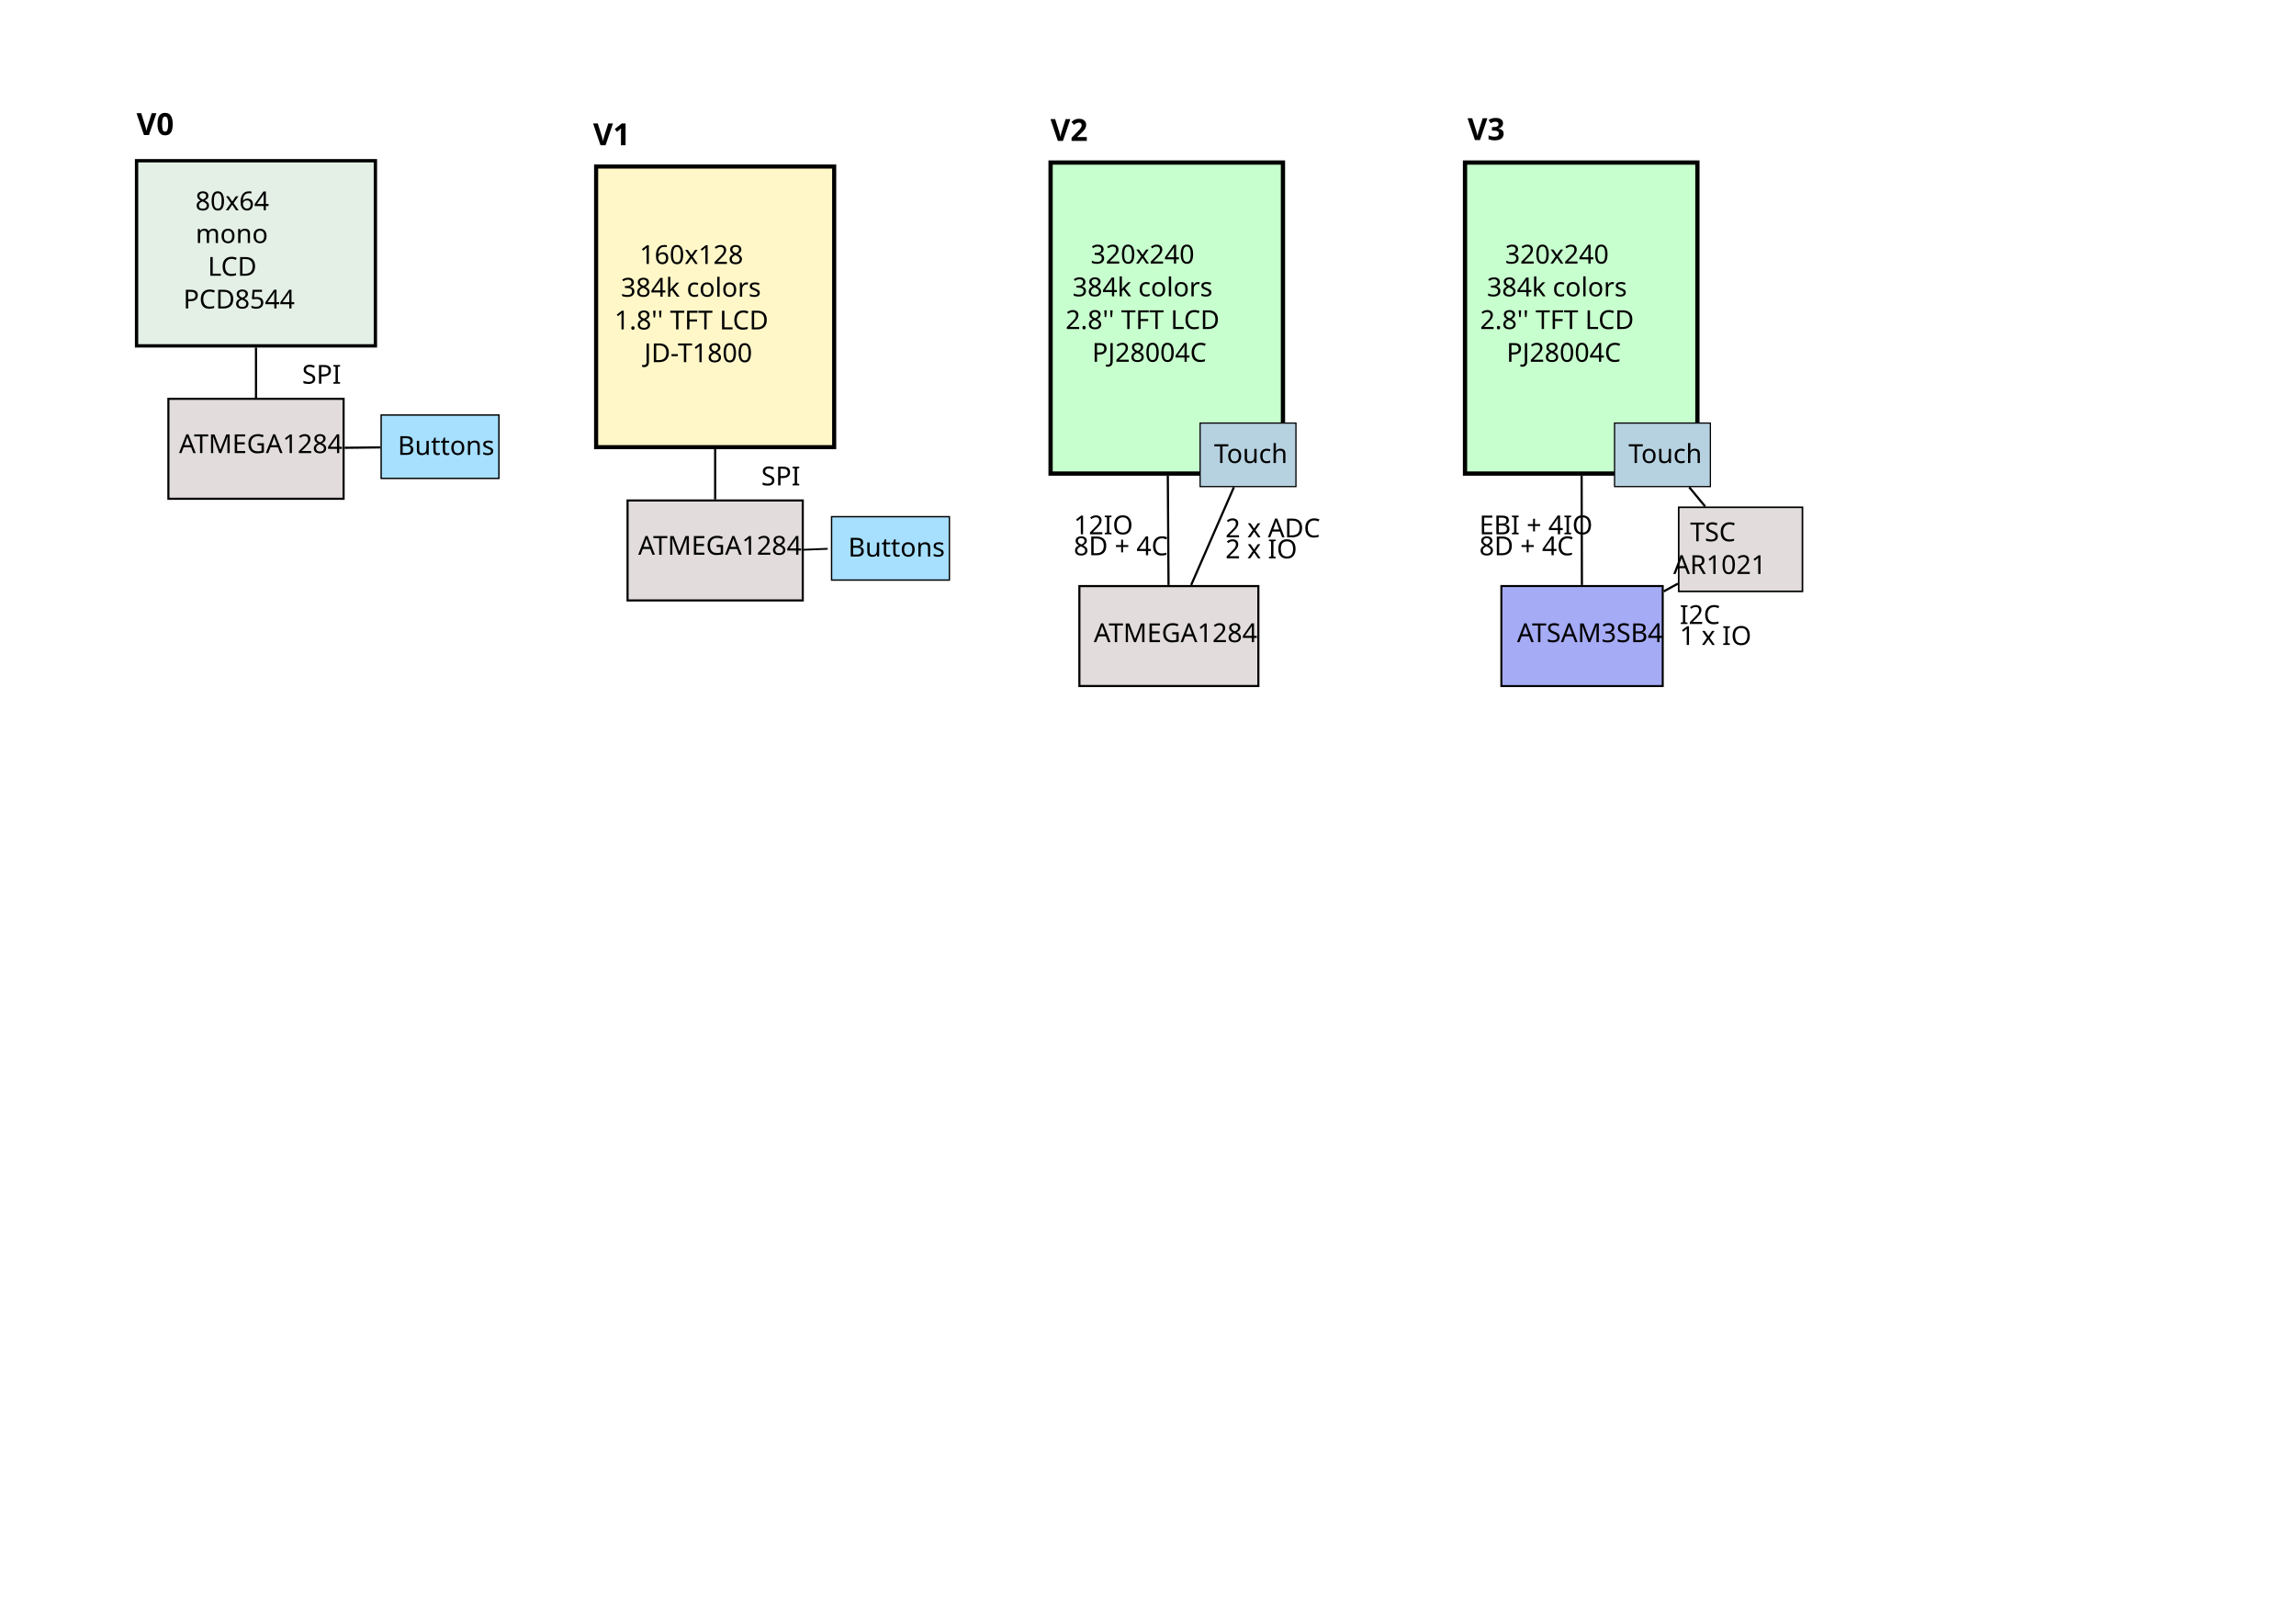
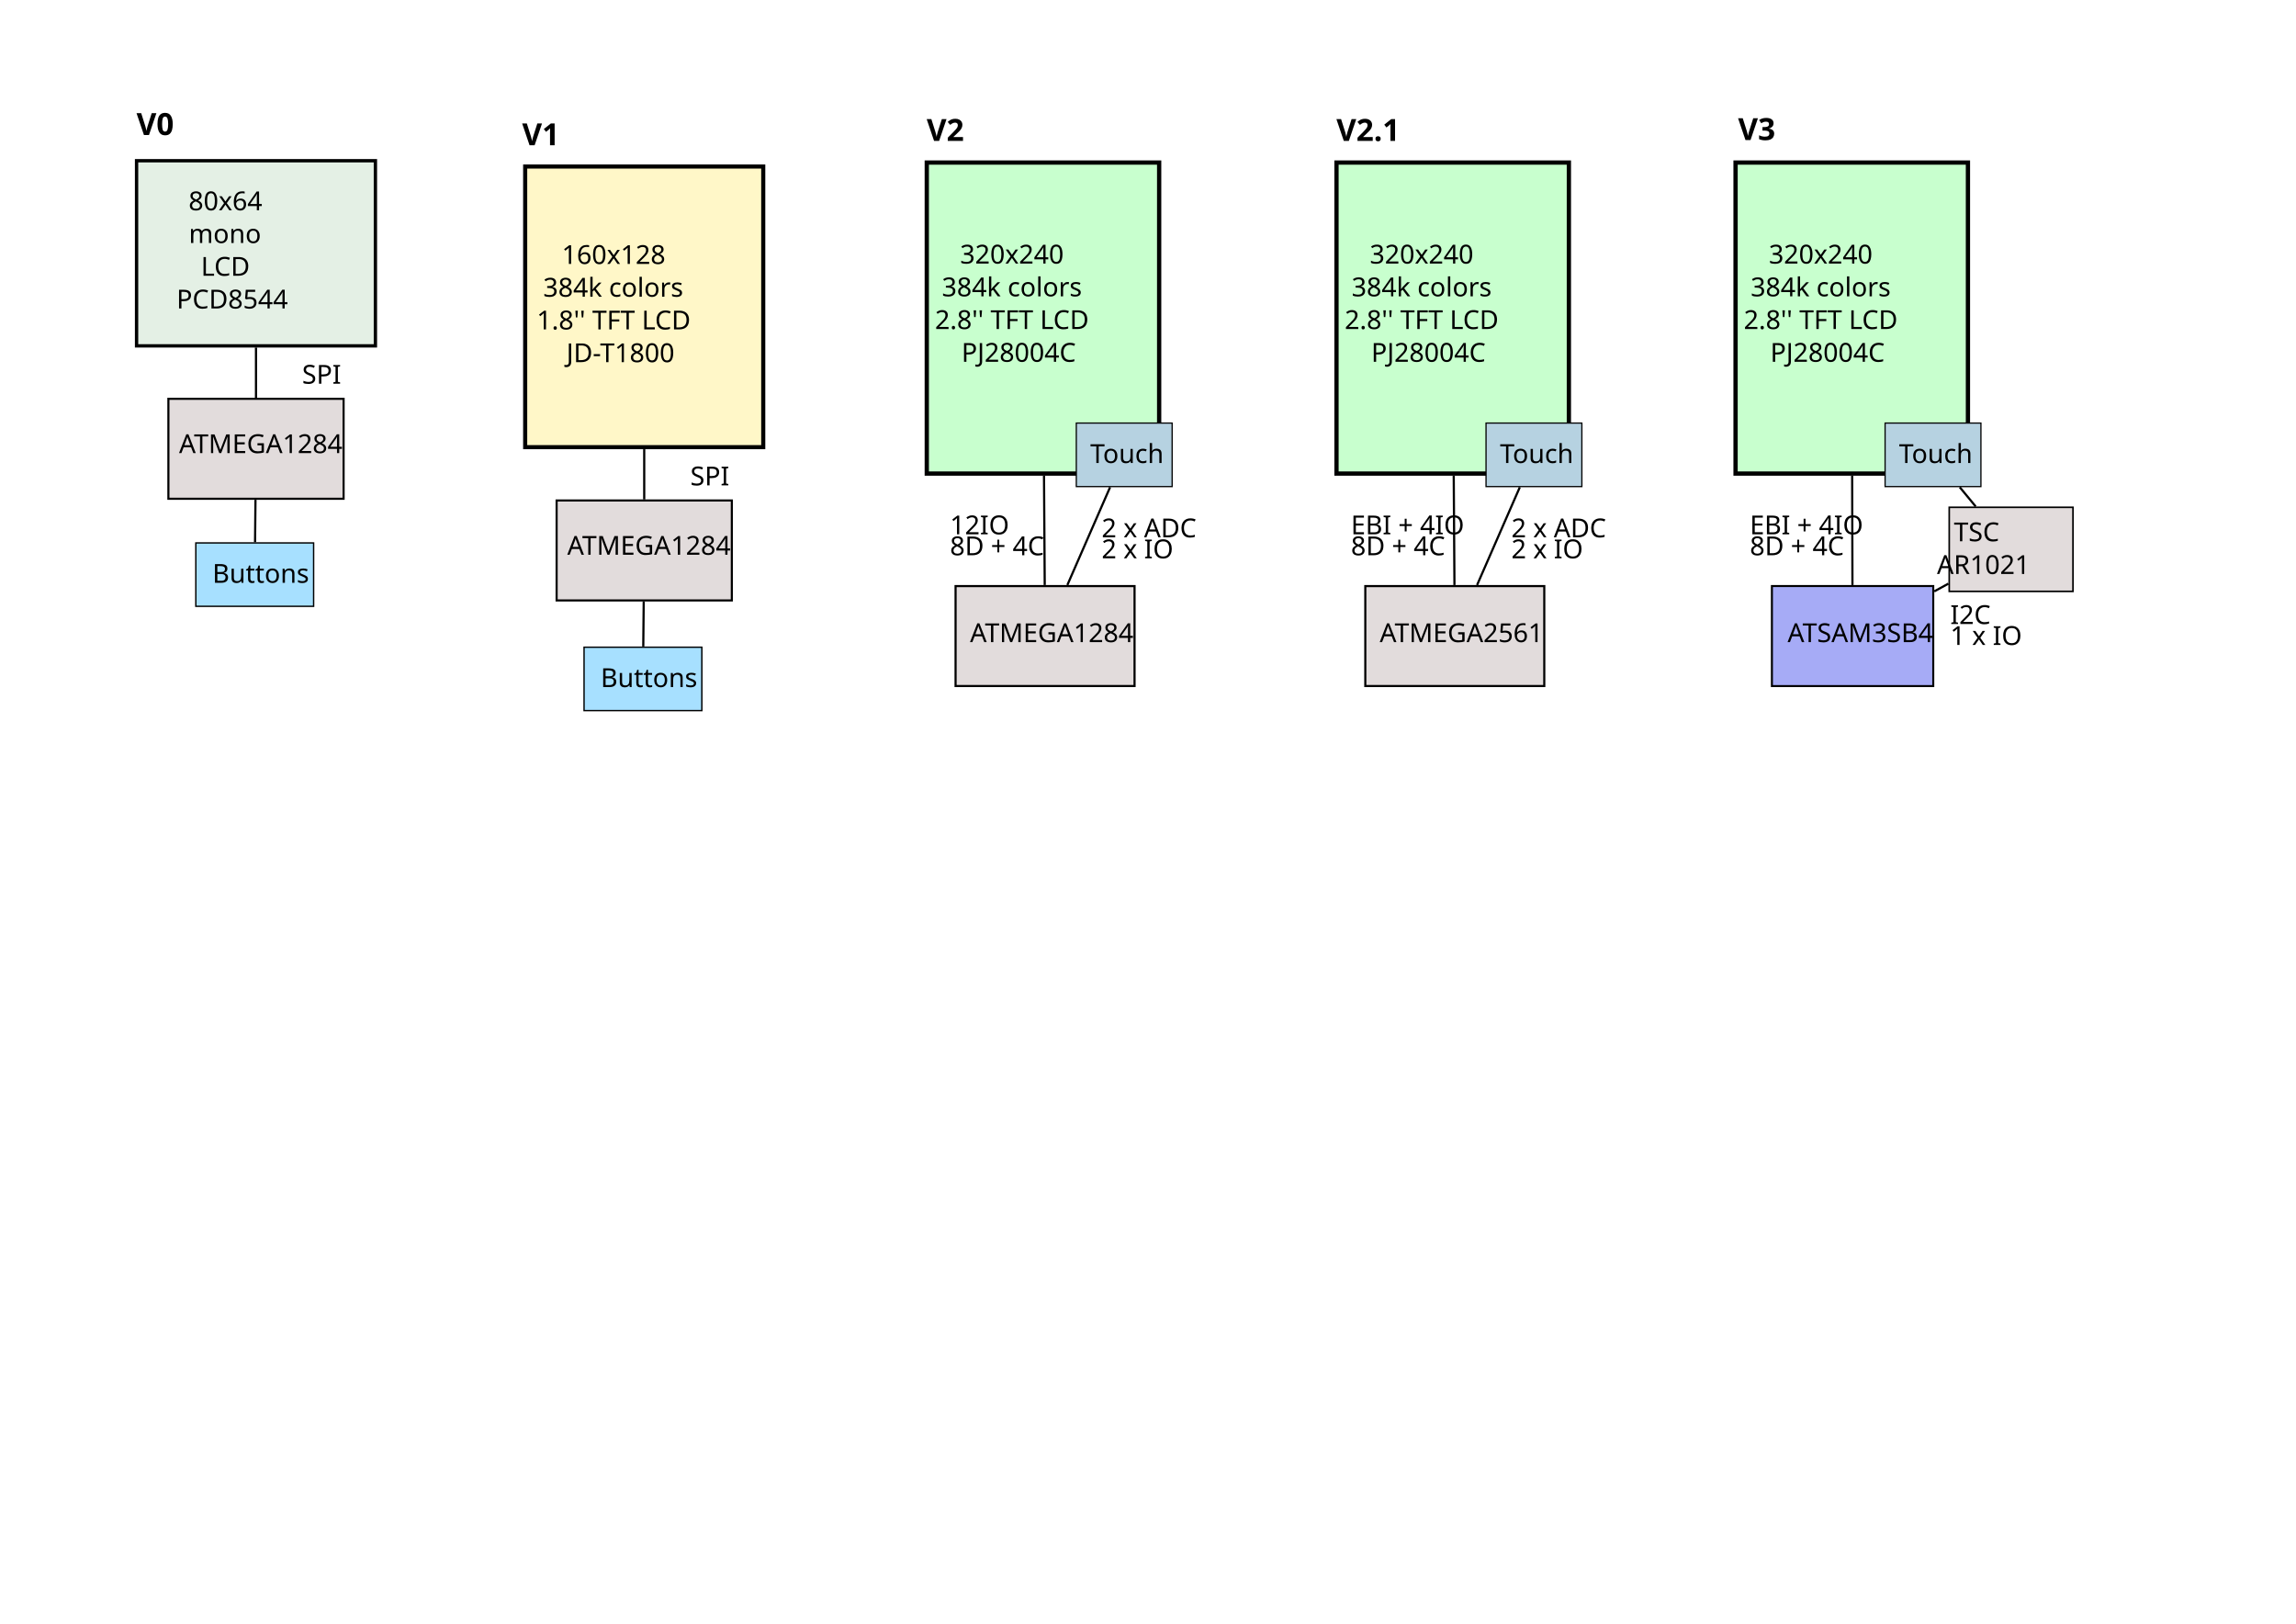
<svg xmlns="http://www.w3.org/2000/svg" width="1052.362" height="744.094" id="svg2" version="1.0">
  <defs id="defs4">
    </defs>
  <g id="layer1">
-     <text xml:space="preserve" style="font-size:14px;font-style:normal;font-variant:normal;font-weight:bold;font-stretch:normal;text-align:start;line-height:125%;writing-mode:lr-tb;text-anchor:start;fill:#000000;fill-opacity:1;stroke:none;stroke-width:1px;stroke-linecap:butt;stroke-linejoin:miter;stroke-opacity:1;font-family:Calibri;-inkscape-font-specification:Calibri Bold" x="62.586" y="61.873" id="text2387">
-       <tspan id="tspan2389" x="62.586" y="61.873">V0</tspan>
-     </text>
-     <rect style="opacity:1;fill:#e4f0e5;fill-opacity:1;stroke:#000000;stroke-width:1.528;stroke-linecap:square;stroke-linejoin:miter;stroke-miterlimit:4;stroke-dasharray:none;stroke-dashoffset:0;stroke-opacity:1" id="rect2391" width="109.469" height="84.843" x="62.596" y="73.656" />
-     <rect style="opacity:1;fill:#e2dcdc;fill-opacity:1;stroke:#000000;stroke-width:0.962;stroke-linecap:square;stroke-linejoin:miter;stroke-miterlimit:4;stroke-dasharray:none;stroke-dashoffset:0;stroke-opacity:1" id="rect3165" width="80.302" height="45.81" x="77.183" y="182.758" />
-     <text xml:space="preserve" style="font-size:12px;font-style:normal;font-variant:normal;font-weight:normal;font-stretch:normal;text-align:center;line-height:125%;writing-mode:lr-tb;text-anchor:middle;fill:#000000;fill-opacity:1;stroke:none;stroke-width:1px;stroke-linecap:butt;stroke-linejoin:miter;stroke-opacity:1;font-family:Calibri;-inkscape-font-specification:Calibri" x="117.363" y="96.369" id="text3171">
-       <tspan id="tspan3173" x="117.363" y="96.369">80x64</tspan>
-       <tspan x="118.722" y="111.369" id="tspan3320">mono </tspan>
-       <tspan x="117.363" y="126.369" id="tspan3322">LCD</tspan>
-       <tspan x="117.363" y="141.369" id="tspan3175">PCD8544</tspan>
-     </text>
-     <path style="fill:none;fill-rule:evenodd;stroke:#000000;stroke-width:1px;stroke-linecap:butt;stroke-linejoin:miter;stroke-opacity:1" d="M 117.333,159.263 L 117.333,182.277" id="path3191" />
-     <text id="text3197" y="175.834" x="138.457" style="font-size:12px;font-style:normal;font-variant:normal;font-weight:normal;font-stretch:normal;text-align:start;line-height:125%;writing-mode:lr-tb;text-anchor:start;fill:#000000;fill-opacity:1;stroke:none;stroke-width:1px;stroke-linecap:butt;stroke-linejoin:miter;stroke-opacity:1;font-family:Calibri;-inkscape-font-specification:Calibri" xml:space="preserve">
-       <tspan y="175.834" x="138.457" id="tspan3199">SPI</tspan>
-     </text>
-     <text id="text3209" y="64.574" x="481.489" style="font-size:14px;font-style:normal;font-variant:normal;font-weight:bold;font-stretch:normal;text-align:start;line-height:125%;writing-mode:lr-tb;text-anchor:start;fill:#000000;fill-opacity:1;stroke:none;stroke-width:1px;stroke-linecap:butt;stroke-linejoin:miter;stroke-opacity:1;font-family:Calibri;-inkscape-font-specification:Calibri Bold" xml:space="preserve">
-       <tspan y="64.574" x="481.489" id="tspan3211">V2</tspan>
-     </text>
-     <rect y="74.492" x="481.528" height="142.533" width="106.512" id="rect3213" style="opacity:1;fill:#c8ffce;fill-opacity:1;stroke:#000000;stroke-width:1.953;stroke-linecap:square;stroke-linejoin:miter;stroke-miterlimit:4;stroke-dasharray:none;stroke-dashoffset:0;stroke-opacity:1" />
-     <rect y="268.585" x="494.731" height="45.8" width="82.033" id="rect3217" style="opacity:1;fill:#e2dcdc;fill-opacity:1;stroke:#000000;stroke-width:0.972;stroke-linecap:square;stroke-linejoin:miter;stroke-miterlimit:4;stroke-dasharray:none;stroke-dashoffset:0;stroke-opacity:1" />
-     <text xml:space="preserve" style="font-size:12px;font-style:normal;font-variant:normal;font-weight:normal;font-stretch:normal;text-align:start;line-height:125%;writing-mode:lr-tb;text-anchor:start;fill:#000000;fill-opacity:1;stroke:none;stroke-width:1px;stroke-linecap:butt;stroke-linejoin:miter;stroke-opacity:1;font-family:Calibri;-inkscape-font-specification:Calibri" x="501.341" y="294.262" id="text3219">
-       <tspan id="tspan3221" x="501.341" y="294.262">ATMEGA1284</tspan>
-     </text>
-     <text id="text3223" y="120.784" x="534.591" style="font-size:12px;font-style:normal;font-variant:normal;font-weight:normal;font-stretch:normal;text-align:center;line-height:125%;writing-mode:lr-tb;text-anchor:middle;fill:#000000;fill-opacity:1;stroke:none;stroke-width:1px;stroke-linecap:butt;stroke-linejoin:miter;stroke-opacity:1;font-family:Calibri;-inkscape-font-specification:Calibri" xml:space="preserve">
-       <tspan y="120.784" x="534.591" id="tspan3225">320x240</tspan>
-       <tspan y="135.784" x="534.591" id="tspan3326">384k colors</tspan>
-       <tspan y="150.784" x="534.591" id="tspan3247">2.8'' TFT LCD</tspan>
-       <tspan id="tspan3227" y="165.784" x="534.591">PJ28004C</tspan>
-     </text>
-     <text xml:space="preserve" style="font-size:12px;font-style:normal;font-variant:normal;font-weight:normal;font-stretch:normal;text-align:start;line-height:80%;writing-mode:lr-tb;text-anchor:start;fill:#000000;fill-opacity:1;stroke:none;stroke-width:1px;stroke-linecap:butt;stroke-linejoin:miter;stroke-opacity:1;font-family:Calibri;-inkscape-font-specification:Calibri" x="492.15" y="244.854" id="text3237">
-       <tspan id="tspan3239" x="492.15" y="244.854">12IO</tspan>
-       <tspan x="492.15" y="254.454" id="tspan3249">8D + 4C</tspan>
-     </text>
-     <path style="fill:none;fill-rule:evenodd;stroke:#000000;stroke-width:1px;stroke-linecap:butt;stroke-linejoin:miter;stroke-opacity:1" d="M 535.262,218.002 L 535.593,268.099" id="path3251" />
-     <rect y="190.188" x="174.693" height="29.051" width="53.992" id="rect3253" style="opacity:1;fill:#a7e0ff;fill-opacity:1;stroke:#000000;stroke-width:0.628;stroke-linecap:square;stroke-linejoin:miter;stroke-miterlimit:4;stroke-dasharray:none;stroke-dashoffset:0;stroke-opacity:1" />
-     <text xml:space="preserve" style="font-size:12px;font-style:normal;font-variant:normal;font-weight:normal;font-stretch:normal;text-align:start;line-height:125%;writing-mode:lr-tb;text-anchor:start;fill:#000000;fill-opacity:1;stroke:none;stroke-width:1px;stroke-linecap:butt;stroke-linejoin:miter;stroke-opacity:1;font-family:Calibri;-inkscape-font-specification:Calibri" x="182.313" y="208.448" id="text3255">
-       <tspan id="tspan3257" x="182.313" y="208.448">Buttons</tspan>
-     </text>
-     <path style="fill:none;fill-rule:evenodd;stroke:#000000;stroke-width:1px;stroke-linecap:butt;stroke-linejoin:miter;stroke-opacity:1" d="M 174.379,205.021 L 157.966,205.205" id="path3259" />
-     <rect style="opacity:1;fill:#b6d2e1;fill-opacity:1;stroke:#000000;stroke-width:0.567;stroke-linecap:square;stroke-linejoin:miter;stroke-miterlimit:4;stroke-dasharray:none;stroke-dashoffset:0;stroke-opacity:1" id="rect3267" width="43.924" height="29.112" x="550.068" y="193.88" />
-     <text id="text3263" y="212.171" x="556.452" style="font-size:12px;font-style:normal;font-variant:normal;font-weight:normal;font-stretch:normal;text-align:start;line-height:125%;writing-mode:lr-tb;text-anchor:start;fill:#000000;fill-opacity:1;stroke:none;stroke-width:1px;stroke-linecap:butt;stroke-linejoin:miter;stroke-opacity:1;font-family:Calibri;-inkscape-font-specification:Calibri" xml:space="preserve">
-       <tspan y="212.171" x="556.452" id="tspan3265">Touch</tspan>
-     </text>
-     <path style="fill:none;fill-rule:evenodd;stroke:#000000;stroke-width:1px;stroke-linecap:butt;stroke-linejoin:miter;stroke-opacity:1" d="M 565.547,223.275 L 545.964,268.099" id="path3269" />
-     <text id="text3271" y="246.238" x="561.66" style="font-size:12px;font-style:normal;font-variant:normal;font-weight:normal;font-stretch:normal;text-align:start;line-height:80%;writing-mode:lr-tb;text-anchor:start;fill:#000000;fill-opacity:1;stroke:none;stroke-width:1px;stroke-linecap:butt;stroke-linejoin:miter;stroke-opacity:1;font-family:Calibri;-inkscape-font-specification:Calibri" xml:space="preserve">
-       <tspan id="tspan3275" y="246.238" x="561.66">2 x ADC</tspan>
-       <tspan y="255.838" x="561.66" id="tspan3299">2 x IO</tspan>
-     </text>
-     <text xml:space="preserve" style="font-size:14px;font-style:normal;font-variant:normal;font-weight:bold;font-stretch:normal;text-align:start;line-height:125%;writing-mode:lr-tb;text-anchor:start;fill:#000000;fill-opacity:1;stroke:none;stroke-width:1px;stroke-linecap:butt;stroke-linejoin:miter;stroke-opacity:1;font-family:Calibri;-inkscape-font-specification:Calibri Bold" x="672.642" y="64.181" id="text3301">
-       <tspan id="tspan3303" x="672.642" y="64.181">V3</tspan>
-     </text>
-     <rect style="opacity:1;fill:#c8ffce;fill-opacity:1;stroke:#000000;stroke-width:1.953;stroke-linecap:square;stroke-linejoin:miter;stroke-miterlimit:4;stroke-dasharray:none;stroke-dashoffset:0;stroke-opacity:1" id="rect3305" width="106.512" height="142.533" x="671.485" y="74.492" />
-     <rect style="opacity:1;fill:#a6abf6;fill-opacity:1;stroke:#000000;stroke-width:0.923;stroke-linecap:square;stroke-linejoin:miter;stroke-miterlimit:4;stroke-dasharray:none;stroke-dashoffset:0;stroke-opacity:1" id="rect3307" width="73.956" height="45.848" x="688.146" y="268.561" />
-     <text id="text3309" y="294.262" x="695.329" style="font-size:12px;font-style:normal;font-variant:normal;font-weight:normal;font-stretch:normal;text-align:start;line-height:125%;writing-mode:lr-tb;text-anchor:start;fill:#000000;fill-opacity:1;stroke:none;stroke-width:1px;stroke-linecap:butt;stroke-linejoin:miter;stroke-opacity:1;font-family:Calibri;-inkscape-font-specification:Calibri" xml:space="preserve">
-       <tspan y="294.262" x="695.329" id="tspan3311">ATSAM3SB4</tspan>
-     </text>
-     <text xml:space="preserve" style="font-size:12px;font-style:normal;font-variant:normal;font-weight:normal;font-stretch:normal;text-align:center;line-height:125%;writing-mode:lr-tb;text-anchor:middle;fill:#000000;fill-opacity:1;stroke:none;stroke-width:1px;stroke-linecap:butt;stroke-linejoin:miter;stroke-opacity:1;font-family:Calibri;-inkscape-font-specification:Calibri" x="724.548" y="120.784" id="text3313">
-       <tspan id="tspan3315" x="724.548" y="120.784">320x240</tspan>
-       <tspan x="724.548" y="135.784" id="tspan3328">384k colors</tspan>
-       <tspan id="tspan3317" x="724.548" y="150.784">2.8'' TFT LCD</tspan>
-       <tspan x="724.548" y="165.784" id="tspan3319">PJ28004C</tspan>
-     </text>
-     <path id="path3327" d="M 724.931,218.002 L 725.062,268.099" style="fill:none;fill-rule:evenodd;stroke:#000000;stroke-width:1px;stroke-linecap:butt;stroke-linejoin:miter;stroke-opacity:1" />
-     <rect y="193.88" x="740.025" height="29.112" width="43.924" id="rect3329" style="opacity:1;fill:#b6d2e1;fill-opacity:1;stroke:#000000;stroke-width:0.567;stroke-linecap:square;stroke-linejoin:miter;stroke-miterlimit:4;stroke-dasharray:none;stroke-dashoffset:0;stroke-opacity:1" />
-     <text xml:space="preserve" style="font-size:12px;font-style:normal;font-variant:normal;font-weight:normal;font-stretch:normal;text-align:start;line-height:125%;writing-mode:lr-tb;text-anchor:start;fill:#000000;fill-opacity:1;stroke:none;stroke-width:1px;stroke-linecap:butt;stroke-linejoin:miter;stroke-opacity:1;font-family:Calibri;-inkscape-font-specification:Calibri" x="746.409" y="212.171" id="text3331">
-       <tspan id="tspan3333" x="746.409" y="212.171">Touch</tspan>
-     </text>
-     <text xml:space="preserve" style="font-size:12px;font-style:normal;font-variant:normal;font-weight:normal;font-stretch:normal;text-align:start;line-height:80%;writing-mode:lr-tb;text-anchor:start;fill:#000000;fill-opacity:1;stroke:none;stroke-width:1px;stroke-linecap:butt;stroke-linejoin:miter;stroke-opacity:1;font-family:Calibri;-inkscape-font-specification:Calibri" x="769.878" y="285.963" id="text3337">
-       <tspan x="769.878" y="285.963" id="tspan3339">I2C</tspan>
-       <tspan id="tspan3341" x="769.878" y="295.563">1 x IO</tspan>
-     </text>
-     <rect y="232.484" x="769.423" height="38.528" width="56.725" id="rect3343" style="opacity:1;fill:#e2dcdc;fill-opacity:1;stroke:#000000;stroke-width:0.741;stroke-linecap:square;stroke-linejoin:miter;stroke-miterlimit:4;stroke-dasharray:none;stroke-dashoffset:0;stroke-opacity:1" />
-     <text xml:space="preserve" style="font-size:12px;font-style:normal;font-variant:normal;font-weight:normal;font-stretch:normal;text-align:center;line-height:125%;writing-mode:lr-tb;text-anchor:middle;fill:#000000;fill-opacity:1;stroke:none;stroke-width:1px;stroke-linecap:butt;stroke-linejoin:miter;stroke-opacity:1;font-family:Calibri;-inkscape-font-specification:Calibri" x="796.014" y="248.039" id="text3345">
-       <tspan id="tspan3347" x="796.014" y="248.039">TSC</tspan>
-       <tspan x="796.014" y="263.039" id="tspan3349">AR1021</tspan>
-     </text>
-     <path style="fill:none;fill-rule:evenodd;stroke:#000000;stroke-width:1px;stroke-linecap:butt;stroke-linejoin:miter;stroke-opacity:1" d="M 774.252,223.275 L 781.557,232.113" id="path3351" />
-     <path style="fill:none;fill-rule:evenodd;stroke:#000000;stroke-width:1px;stroke-linecap:butt;stroke-linejoin:miter;stroke-opacity:1" d="M 769.052,267.462 L 762.563,271.01" id="path3353" />
-     <text id="text3355" y="244.854" x="678.037" style="font-size:12px;font-style:normal;font-variant:normal;font-weight:normal;font-stretch:normal;text-align:start;line-height:80%;writing-mode:lr-tb;text-anchor:start;fill:#000000;fill-opacity:1;stroke:none;stroke-width:1px;stroke-linecap:butt;stroke-linejoin:miter;stroke-opacity:1;font-family:Calibri;-inkscape-font-specification:Calibri" xml:space="preserve">
-       <tspan y="244.854" x="678.037" id="tspan3357">EBI + 4IO</tspan>
-       <tspan id="tspan3359" y="254.454" x="678.037">8D + 4C</tspan>
-     </text>
-     <text id="text2449" y="207.638" x="82.058" style="font-size:12px;font-style:normal;font-variant:normal;font-weight:normal;font-stretch:normal;text-align:start;line-height:125%;writing-mode:lr-tb;text-anchor:start;fill:#000000;fill-opacity:1;stroke:none;stroke-width:1px;stroke-linecap:butt;stroke-linejoin:miter;stroke-opacity:1;font-family:Calibri;-inkscape-font-specification:Calibri" xml:space="preserve">
-       <tspan y="207.638" x="82.058" id="tspan2451">ATMEGA1284</tspan>
-     </text>
-     <text id="text2515" y="66.578" x="271.846" style="font-size:14px;font-style:normal;font-variant:normal;font-weight:bold;font-stretch:normal;text-align:start;line-height:125%;writing-mode:lr-tb;text-anchor:start;fill:#000000;fill-opacity:1;stroke:none;stroke-width:1px;stroke-linecap:butt;stroke-linejoin:miter;stroke-opacity:1;font-family:Calibri;-inkscape-font-specification:Calibri Bold" xml:space="preserve">
-       <tspan y="66.578" x="271.846" id="tspan2517">V1</tspan>
-     </text>
-     <rect y="76.313" x="273.227" height="128.605" width="109.119" id="rect2519" style="opacity:1;fill:#fff7c8;fill-opacity:1;stroke:#000000;stroke-width:1.878;stroke-linecap:square;stroke-linejoin:miter;stroke-miterlimit:4;stroke-dasharray:none;stroke-dashoffset:0;stroke-opacity:1" />
-     <rect y="229.351" x="287.64" height="45.81" width="80.302" id="rect2521" style="opacity:1;fill:#e2dcdc;fill-opacity:1;stroke:#000000;stroke-width:0.962;stroke-linecap:square;stroke-linejoin:miter;stroke-miterlimit:4;stroke-dasharray:none;stroke-dashoffset:0;stroke-opacity:1" />
-     <text id="text2523" y="120.962" x="327.819" style="font-size:12px;font-style:normal;font-variant:normal;font-weight:normal;font-stretch:normal;text-align:center;line-height:125%;writing-mode:lr-tb;text-anchor:middle;fill:#000000;fill-opacity:1;stroke:none;stroke-width:1px;stroke-linecap:butt;stroke-linejoin:miter;stroke-opacity:1;font-family:Calibri;-inkscape-font-specification:Calibri" xml:space="preserve">
-       <tspan y="120.962" x="327.819" id="tspan2525">160x128</tspan>
-       <tspan y="135.962" x="329.179" id="tspan3324">384k colors </tspan>
-       <tspan y="150.962" x="327.819" id="tspan3318">1.8'' TFT LCD</tspan>
-       <tspan id="tspan2527" y="165.962" x="327.819">JD-T1800</tspan>
-     </text>
-     <path id="path2529" d="M 327.789,205.857 L 327.79,228.871" style="fill:none;fill-rule:evenodd;stroke:#000000;stroke-width:1px;stroke-linecap:butt;stroke-linejoin:miter;stroke-opacity:1" />
-     <text xml:space="preserve" style="font-size:12px;font-style:normal;font-variant:normal;font-weight:normal;font-stretch:normal;text-align:start;line-height:125%;writing-mode:lr-tb;text-anchor:start;fill:#000000;fill-opacity:1;stroke:none;stroke-width:1px;stroke-linecap:butt;stroke-linejoin:miter;stroke-opacity:1;font-family:Calibri;-inkscape-font-specification:Calibri" x="348.913" y="222.428" id="text2531">
-       <tspan id="tspan2533" x="348.913" y="222.428">SPI</tspan>
-     </text>
-     <rect style="opacity:1;fill:#a7e0ff;fill-opacity:1;stroke:#000000;stroke-width:0.628;stroke-linecap:square;stroke-linejoin:miter;stroke-miterlimit:4;stroke-dasharray:none;stroke-dashoffset:0;stroke-opacity:1" id="rect2535" width="53.992" height="29.051" x="381.15" y="236.782" />
-     <text id="text2537" y="255.042" x="388.769" style="font-size:12px;font-style:normal;font-variant:normal;font-weight:normal;font-stretch:normal;text-align:start;line-height:125%;writing-mode:lr-tb;text-anchor:start;fill:#000000;fill-opacity:1;stroke:none;stroke-width:1px;stroke-linecap:butt;stroke-linejoin:miter;stroke-opacity:1;font-family:Calibri;-inkscape-font-specification:Calibri" xml:space="preserve">
-       <tspan y="255.042" x="388.769" id="tspan2539">Buttons</tspan>
-     </text>
-     <path id="path2541" d="M 379.369,251.496 L 368.337,251.933" style="fill:none;fill-rule:evenodd;stroke:#000000;stroke-width:0.829px;stroke-linecap:butt;stroke-linejoin:miter;stroke-opacity:1" />
-     <text xml:space="preserve" style="font-size:12px;font-style:normal;font-variant:normal;font-weight:normal;font-stretch:normal;text-align:start;line-height:125%;writing-mode:lr-tb;text-anchor:start;fill:#000000;fill-opacity:1;stroke:none;stroke-width:1px;stroke-linecap:butt;stroke-linejoin:miter;stroke-opacity:1;font-family:Calibri;-inkscape-font-specification:Calibri" x="292.514" y="254.232" id="text2543">
-       <tspan id="tspan2545" x="292.514" y="254.232">ATMEGA1284</tspan>
-     </text>
+     <g id="g2550" transform="translate(-56.74596,0)">
+       <text xml:space="preserve" style="font-size:14px;font-style:normal;font-variant:normal;font-weight:bold;font-stretch:normal;text-align:start;line-height:125%;writing-mode:lr-tb;text-anchor:start;fill:#000000;fill-opacity:1;stroke:none;stroke-width:1px;stroke-linecap:butt;stroke-linejoin:miter;stroke-opacity:1;font-family:Calibri;-inkscape-font-specification:Calibri Bold" x="481.489" y="64.574" id="text3209">
+         <tspan id="tspan3211" x="481.489" y="64.574">V2</tspan>
+       </text>
+       <rect style="opacity:1;fill:#c8ffce;fill-opacity:1;stroke:#000000;stroke-width:1.953;stroke-linecap:square;stroke-linejoin:miter;stroke-miterlimit:4;stroke-dasharray:none;stroke-dashoffset:0;stroke-opacity:1" id="rect3213" width="106.512" height="142.533" x="481.528" y="74.492" />
+       <rect style="opacity:1;fill:#e2dcdc;fill-opacity:1;stroke:#000000;stroke-width:0.972;stroke-linecap:square;stroke-linejoin:miter;stroke-miterlimit:4;stroke-dasharray:none;stroke-dashoffset:0;stroke-opacity:1" id="rect3217" width="82.033" height="45.8" x="494.731" y="268.585" />
+       <text id="text3219" y="294.262" x="501.341" style="font-size:12px;font-style:normal;font-variant:normal;font-weight:normal;font-stretch:normal;text-align:start;line-height:125%;writing-mode:lr-tb;text-anchor:start;fill:#000000;fill-opacity:1;stroke:none;stroke-width:1px;stroke-linecap:butt;stroke-linejoin:miter;stroke-opacity:1;font-family:Calibri;-inkscape-font-specification:Calibri" xml:space="preserve">
+         <tspan y="294.262" x="501.341" id="tspan3221">ATMEGA1284</tspan>
+       </text>
+       <text xml:space="preserve" style="font-size:12px;font-style:normal;font-variant:normal;font-weight:normal;font-stretch:normal;text-align:center;line-height:125%;writing-mode:lr-tb;text-anchor:middle;fill:#000000;fill-opacity:1;stroke:none;stroke-width:1px;stroke-linecap:butt;stroke-linejoin:miter;stroke-opacity:1;font-family:Calibri;-inkscape-font-specification:Calibri" x="534.591" y="120.784" id="text3223">
+         <tspan id="tspan3225" x="534.591" y="120.784">320x240</tspan>
+         <tspan id="tspan3326" x="534.591" y="135.784">384k colors</tspan>
+         <tspan id="tspan3247" x="534.591" y="150.784">2.8'' TFT LCD</tspan>
+         <tspan x="534.591" y="165.784" id="tspan3227">PJ28004C</tspan>
+       </text>
+       <text id="text3237" y="244.854" x="492.15" style="font-size:12px;font-style:normal;font-variant:normal;font-weight:normal;font-stretch:normal;text-align:start;line-height:80%;writing-mode:lr-tb;text-anchor:start;fill:#000000;fill-opacity:1;stroke:none;stroke-width:1px;stroke-linecap:butt;stroke-linejoin:miter;stroke-opacity:1;font-family:Calibri;-inkscape-font-specification:Calibri" xml:space="preserve">
+         <tspan y="244.854" x="492.15" id="tspan3239">12IO</tspan>
+         <tspan id="tspan3249" y="254.454" x="492.15">8D + 4C</tspan>
+       </text>
+       <path id="path3251" d="M 535.262,218.002 L 535.593,268.099" style="fill:none;fill-rule:evenodd;stroke:#000000;stroke-width:1px;stroke-linecap:butt;stroke-linejoin:miter;stroke-opacity:1" />
+       <rect y="193.88" x="550.068" height="29.112" width="43.924" id="rect3267" style="opacity:1;fill:#b6d2e1;fill-opacity:1;stroke:#000000;stroke-width:0.567;stroke-linecap:square;stroke-linejoin:miter;stroke-miterlimit:4;stroke-dasharray:none;stroke-dashoffset:0;stroke-opacity:1" />
+       <text xml:space="preserve" style="font-size:12px;font-style:normal;font-variant:normal;font-weight:normal;font-stretch:normal;text-align:start;line-height:125%;writing-mode:lr-tb;text-anchor:start;fill:#000000;fill-opacity:1;stroke:none;stroke-width:1px;stroke-linecap:butt;stroke-linejoin:miter;stroke-opacity:1;font-family:Calibri;-inkscape-font-specification:Calibri" x="556.452" y="212.171" id="text3263">
+         <tspan id="tspan3265" x="556.452" y="212.171">Touch</tspan>
+       </text>
+       <path id="path3269" d="M 565.547,223.275 L 545.964,268.099" style="fill:none;fill-rule:evenodd;stroke:#000000;stroke-width:1px;stroke-linecap:butt;stroke-linejoin:miter;stroke-opacity:1" />
+       <text xml:space="preserve" style="font-size:12px;font-style:normal;font-variant:normal;font-weight:normal;font-stretch:normal;text-align:start;line-height:80%;writing-mode:lr-tb;text-anchor:start;fill:#000000;fill-opacity:1;stroke:none;stroke-width:1px;stroke-linecap:butt;stroke-linejoin:miter;stroke-opacity:1;font-family:Calibri;-inkscape-font-specification:Calibri" x="561.66" y="246.238" id="text3271">
+         <tspan x="561.66" y="246.238" id="tspan3275">2 x ADC</tspan>
+         <tspan id="tspan3299" x="561.66" y="255.838">2 x IO</tspan>
+       </text>
+     </g>
+     <g id="g2598" transform="translate(-3.999985,0)">
+       <text id="text3301" y="64.181" x="800.642" style="font-size:14px;font-style:normal;font-variant:normal;font-weight:bold;font-stretch:normal;text-align:start;line-height:125%;writing-mode:lr-tb;text-anchor:start;fill:#000000;fill-opacity:1;stroke:none;stroke-width:1px;stroke-linecap:butt;stroke-linejoin:miter;stroke-opacity:1;font-family:Calibri;-inkscape-font-specification:Calibri Bold" xml:space="preserve">
+         <tspan y="64.181" x="800.642" id="tspan3303">V3</tspan>
+       </text>
+       <rect y="74.492" x="799.485" height="142.533" width="106.512" id="rect3305" style="opacity:1;fill:#c8ffce;fill-opacity:1;stroke:#000000;stroke-width:1.953;stroke-linecap:square;stroke-linejoin:miter;stroke-miterlimit:4;stroke-dasharray:none;stroke-dashoffset:0;stroke-opacity:1" />
+       <rect y="268.561" x="816.146" height="45.848" width="73.956" id="rect3307" style="opacity:1;fill:#a6abf6;fill-opacity:1;stroke:#000000;stroke-width:0.923;stroke-linecap:square;stroke-linejoin:miter;stroke-miterlimit:4;stroke-dasharray:none;stroke-dashoffset:0;stroke-opacity:1" />
+       <text xml:space="preserve" style="font-size:12px;font-style:normal;font-variant:normal;font-weight:normal;font-stretch:normal;text-align:start;line-height:125%;writing-mode:lr-tb;text-anchor:start;fill:#000000;fill-opacity:1;stroke:none;stroke-width:1px;stroke-linecap:butt;stroke-linejoin:miter;stroke-opacity:1;font-family:Calibri;-inkscape-font-specification:Calibri" x="823.329" y="294.262" id="text3309">
+         <tspan id="tspan3311" x="823.329" y="294.262">ATSAM3SB4</tspan>
+       </text>
+       <text id="text3313" y="120.784" x="852.548" style="font-size:12px;font-style:normal;font-variant:normal;font-weight:normal;font-stretch:normal;text-align:center;line-height:125%;writing-mode:lr-tb;text-anchor:middle;fill:#000000;fill-opacity:1;stroke:none;stroke-width:1px;stroke-linecap:butt;stroke-linejoin:miter;stroke-opacity:1;font-family:Calibri;-inkscape-font-specification:Calibri" xml:space="preserve">
+         <tspan y="120.784" x="852.548" id="tspan3315">320x240</tspan>
+         <tspan id="tspan3328" y="135.784" x="852.548">384k colors</tspan>
+         <tspan y="150.784" x="852.548" id="tspan3317">2.8'' TFT LCD</tspan>
+         <tspan id="tspan3319" y="165.784" x="852.548">PJ28004C</tspan>
+       </text>
+       <path style="fill:none;fill-rule:evenodd;stroke:#000000;stroke-width:1px;stroke-linecap:butt;stroke-linejoin:miter;stroke-opacity:1" d="M 852.931,218.002 L 853.062,268.099" id="path3327" />
+       <rect style="opacity:1;fill:#b6d2e1;fill-opacity:1;stroke:#000000;stroke-width:0.567;stroke-linecap:square;stroke-linejoin:miter;stroke-miterlimit:4;stroke-dasharray:none;stroke-dashoffset:0;stroke-opacity:1" id="rect3329" width="43.924" height="29.112" x="868.025" y="193.88" />
+       <text id="text3331" y="212.171" x="874.409" style="font-size:12px;font-style:normal;font-variant:normal;font-weight:normal;font-stretch:normal;text-align:start;line-height:125%;writing-mode:lr-tb;text-anchor:start;fill:#000000;fill-opacity:1;stroke:none;stroke-width:1px;stroke-linecap:butt;stroke-linejoin:miter;stroke-opacity:1;font-family:Calibri;-inkscape-font-specification:Calibri" xml:space="preserve">
+         <tspan y="212.171" x="874.409" id="tspan3333">Touch</tspan>
+       </text>
+       <text id="text3337" y="285.963" x="897.878" style="font-size:12px;font-style:normal;font-variant:normal;font-weight:normal;font-stretch:normal;text-align:start;line-height:80%;writing-mode:lr-tb;text-anchor:start;fill:#000000;fill-opacity:1;stroke:none;stroke-width:1px;stroke-linecap:butt;stroke-linejoin:miter;stroke-opacity:1;font-family:Calibri;-inkscape-font-specification:Calibri" xml:space="preserve">
+         <tspan id="tspan3339" y="285.963" x="897.878">I2C</tspan>
+         <tspan y="295.563" x="897.878" id="tspan3341">1 x IO</tspan>
+       </text>
+       <rect style="opacity:1;fill:#e2dcdc;fill-opacity:1;stroke:#000000;stroke-width:0.741;stroke-linecap:square;stroke-linejoin:miter;stroke-miterlimit:4;stroke-dasharray:none;stroke-dashoffset:0;stroke-opacity:1" id="rect3343" width="56.725" height="38.528" x="897.423" y="232.484" />
+       <text id="text3345" y="248.039" x="924.014" style="font-size:12px;font-style:normal;font-variant:normal;font-weight:normal;font-stretch:normal;text-align:center;line-height:125%;writing-mode:lr-tb;text-anchor:middle;fill:#000000;fill-opacity:1;stroke:none;stroke-width:1px;stroke-linecap:butt;stroke-linejoin:miter;stroke-opacity:1;font-family:Calibri;-inkscape-font-specification:Calibri" xml:space="preserve">
+         <tspan y="248.039" x="924.014" id="tspan3347">TSC</tspan>
+         <tspan id="tspan3349" y="263.039" x="924.014">AR1021</tspan>
+       </text>
+       <path id="path3351" d="M 902.252,223.275 L 909.557,232.113" style="fill:none;fill-rule:evenodd;stroke:#000000;stroke-width:1px;stroke-linecap:butt;stroke-linejoin:miter;stroke-opacity:1" />
+       <path id="path3353" d="M 897.052,267.462 L 890.563,271.01" style="fill:none;fill-rule:evenodd;stroke:#000000;stroke-width:1px;stroke-linecap:butt;stroke-linejoin:miter;stroke-opacity:1" />
+       <text xml:space="preserve" style="font-size:12px;font-style:normal;font-variant:normal;font-weight:normal;font-stretch:normal;text-align:start;line-height:80%;writing-mode:lr-tb;text-anchor:start;fill:#000000;fill-opacity:1;stroke:none;stroke-width:1px;stroke-linecap:butt;stroke-linejoin:miter;stroke-opacity:1;font-family:Calibri;-inkscape-font-specification:Calibri" x="806.037" y="244.854" id="text3355">
+         <tspan id="tspan3357" x="806.037" y="244.854">EBI + 4IO</tspan>
+         <tspan x="806.037" y="254.454" id="tspan3359">8D + 4C</tspan>
+       </text>
+     </g>
+     <g id="g2530">
+       <text id="text2387" y="61.873" x="62.586" style="font-size:14px;font-style:normal;font-variant:normal;font-weight:bold;font-stretch:normal;text-align:start;line-height:125%;writing-mode:lr-tb;text-anchor:start;fill:#000000;fill-opacity:1;stroke:none;stroke-width:1px;stroke-linecap:butt;stroke-linejoin:miter;stroke-opacity:1;font-family:Calibri;-inkscape-font-specification:Calibri Bold" xml:space="preserve">
+         <tspan y="61.873" x="62.586" id="tspan2389">V0</tspan>
+       </text>
+       <rect y="73.656" x="62.596" height="84.843" width="109.469" id="rect2391" style="opacity:1;fill:#e4f0e5;fill-opacity:1;stroke:#000000;stroke-width:1.528;stroke-linecap:square;stroke-linejoin:miter;stroke-miterlimit:4;stroke-dasharray:none;stroke-dashoffset:0;stroke-opacity:1" />
+       <rect y="182.758" x="77.183" height="45.81" width="80.302" id="rect3165" style="opacity:1;fill:#e2dcdc;fill-opacity:1;stroke:#000000;stroke-width:0.962;stroke-linecap:square;stroke-linejoin:miter;stroke-miterlimit:4;stroke-dasharray:none;stroke-dashoffset:0;stroke-opacity:1" />
+       <text id="text3171" y="96.369" x="117.363" style="font-size:12px;font-style:normal;font-variant:normal;font-weight:normal;font-stretch:normal;text-align:center;line-height:125%;writing-mode:lr-tb;text-anchor:middle;fill:#000000;fill-opacity:1;stroke:none;stroke-width:1px;stroke-linecap:butt;stroke-linejoin:miter;stroke-opacity:1;font-family:Calibri;-inkscape-font-specification:Calibri" xml:space="preserve">
+         <tspan y="96.369" x="117.363" id="tspan3173">80x64</tspan>
+         <tspan id="tspan3320" y="111.369" x="118.722">mono </tspan>
+         <tspan id="tspan3322" y="126.369" x="117.363">LCD</tspan>
+         <tspan id="tspan3175" y="141.369" x="117.363">PCD8544</tspan>
+       </text>
+       <path id="path3191" d="M 117.333,159.263 L 117.333,182.277" style="fill:none;fill-rule:evenodd;stroke:#000000;stroke-width:1px;stroke-linecap:butt;stroke-linejoin:miter;stroke-opacity:1" />
+       <text xml:space="preserve" style="font-size:12px;font-style:normal;font-variant:normal;font-weight:normal;font-stretch:normal;text-align:start;line-height:125%;writing-mode:lr-tb;text-anchor:start;fill:#000000;fill-opacity:1;stroke:none;stroke-width:1px;stroke-linecap:butt;stroke-linejoin:miter;stroke-opacity:1;font-family:Calibri;-inkscape-font-specification:Calibri" x="138.457" y="175.834" id="text3197">
+         <tspan id="tspan3199" x="138.457" y="175.834">SPI</tspan>
+       </text>
+       <rect style="opacity:1;fill:#a7e0ff;fill-opacity:1;stroke:#000000;stroke-width:0.628;stroke-linecap:square;stroke-linejoin:miter;stroke-miterlimit:4;stroke-dasharray:none;stroke-dashoffset:0;stroke-opacity:1" id="rect3253" width="53.992" height="29.051" x="89.757" y="248.806" />
+       <text id="text3255" y="267.067" x="97.376" style="font-size:12px;font-style:normal;font-variant:normal;font-weight:normal;font-stretch:normal;text-align:start;line-height:125%;writing-mode:lr-tb;text-anchor:start;fill:#000000;fill-opacity:1;stroke:none;stroke-width:1px;stroke-linecap:butt;stroke-linejoin:miter;stroke-opacity:1;font-family:Calibri;-inkscape-font-specification:Calibri" xml:space="preserve">
+         <tspan y="267.067" x="97.376" id="tspan3257">Buttons</tspan>
+       </text>
+       <path id="path3259" d="M 116.902,248.492 L 117.098,229.049" style="fill:none;fill-rule:evenodd;stroke:#000000;stroke-width:1px;stroke-linecap:butt;stroke-linejoin:miter;stroke-opacity:1" />
+       <text xml:space="preserve" style="font-size:12px;font-style:normal;font-variant:normal;font-weight:normal;font-stretch:normal;text-align:start;line-height:125%;writing-mode:lr-tb;text-anchor:start;fill:#000000;fill-opacity:1;stroke:none;stroke-width:1px;stroke-linecap:butt;stroke-linejoin:miter;stroke-opacity:1;font-family:Calibri;-inkscape-font-specification:Calibri" x="82.058" y="207.638" id="text2449">
+         <tspan id="tspan2451" x="82.058" y="207.638">ATMEGA1284</tspan>
+       </text>
+     </g>
+     <g id="g2574" transform="translate(-29.25362,0)">
+       <text id="text2464" y="64.574" x="641.792" style="font-size:14px;font-style:normal;font-variant:normal;font-weight:bold;font-stretch:normal;text-align:start;line-height:125%;writing-mode:lr-tb;text-anchor:start;fill:#000000;fill-opacity:1;stroke:none;stroke-width:1px;stroke-linecap:butt;stroke-linejoin:miter;stroke-opacity:1;font-family:Calibri;-inkscape-font-specification:Calibri Bold" xml:space="preserve">
+         <tspan y="64.574" x="641.792" id="tspan2466">V2.1</tspan>
+       </text>
+       <rect y="74.492" x="641.831" height="142.533" width="106.512" id="rect2468" style="opacity:1;fill:#c8ffce;fill-opacity:1;stroke:#000000;stroke-width:1.953;stroke-linecap:square;stroke-linejoin:miter;stroke-miterlimit:4;stroke-dasharray:none;stroke-dashoffset:0;stroke-opacity:1" />
+       <rect y="268.585" x="655.034" height="45.8" width="82.033" id="rect2470" style="opacity:1;fill:#e2dcdc;fill-opacity:1;stroke:#000000;stroke-width:0.972;stroke-linecap:square;stroke-linejoin:miter;stroke-miterlimit:4;stroke-dasharray:none;stroke-dashoffset:0;stroke-opacity:1" />
+       <text xml:space="preserve" style="font-size:12px;font-style:normal;font-variant:normal;font-weight:normal;font-stretch:normal;text-align:start;line-height:125%;writing-mode:lr-tb;text-anchor:start;fill:#000000;fill-opacity:1;stroke:none;stroke-width:1px;stroke-linecap:butt;stroke-linejoin:miter;stroke-opacity:1;font-family:Calibri;-inkscape-font-specification:Calibri" x="661.644" y="294.262" id="text2472">
+         <tspan id="tspan2474" x="661.644" y="294.262">ATMEGA2561</tspan>
+       </text>
+       <text id="text2476" y="120.784" x="694.894" style="font-size:12px;font-style:normal;font-variant:normal;font-weight:normal;font-stretch:normal;text-align:center;line-height:125%;writing-mode:lr-tb;text-anchor:middle;fill:#000000;fill-opacity:1;stroke:none;stroke-width:1px;stroke-linecap:butt;stroke-linejoin:miter;stroke-opacity:1;font-family:Calibri;-inkscape-font-specification:Calibri" xml:space="preserve">
+         <tspan y="120.784" x="694.894" id="tspan2478">320x240</tspan>
+         <tspan y="135.784" x="694.894" id="tspan2480">384k colors</tspan>
+         <tspan y="150.784" x="694.894" id="tspan2482">2.8'' TFT LCD</tspan>
+         <tspan id="tspan2484" y="165.784" x="694.894">PJ28004C</tspan>
+       </text>
+       <text xml:space="preserve" style="font-size:12px;font-style:normal;font-variant:normal;font-weight:normal;font-stretch:normal;text-align:start;line-height:80%;writing-mode:lr-tb;text-anchor:start;fill:#000000;fill-opacity:1;stroke:none;stroke-width:1px;stroke-linecap:butt;stroke-linejoin:miter;stroke-opacity:1;font-family:Calibri;-inkscape-font-specification:Calibri" x="648.453" y="244.854" id="text2486">
+         <tspan id="tspan2488" x="648.453" y="244.854">EBI + 4IO</tspan>
+         <tspan x="648.453" y="254.454" id="tspan2490">8D + 4C</tspan>
+       </text>
+       <path style="fill:none;fill-rule:evenodd;stroke:#000000;stroke-width:1px;stroke-linecap:butt;stroke-linejoin:miter;stroke-opacity:1" d="M 695.565,218.002 L 695.896,268.099" id="path2492" />
+       <rect style="opacity:1;fill:#b6d2e1;fill-opacity:1;stroke:#000000;stroke-width:0.567;stroke-linecap:square;stroke-linejoin:miter;stroke-miterlimit:4;stroke-dasharray:none;stroke-dashoffset:0;stroke-opacity:1" id="rect2494" width="43.924" height="29.112" x="710.371" y="193.88" />
+       <text id="text2496" y="212.171" x="716.755" style="font-size:12px;font-style:normal;font-variant:normal;font-weight:normal;font-stretch:normal;text-align:start;line-height:125%;writing-mode:lr-tb;text-anchor:start;fill:#000000;fill-opacity:1;stroke:none;stroke-width:1px;stroke-linecap:butt;stroke-linejoin:miter;stroke-opacity:1;font-family:Calibri;-inkscape-font-specification:Calibri" xml:space="preserve">
+         <tspan y="212.171" x="716.755" id="tspan2498">Touch</tspan>
+       </text>
+       <path style="fill:none;fill-rule:evenodd;stroke:#000000;stroke-width:1px;stroke-linecap:butt;stroke-linejoin:miter;stroke-opacity:1" d="M 725.851,223.275 L 706.267,268.099" id="path2500" />
+       <text id="text2502" y="246.238" x="721.963" style="font-size:12px;font-style:normal;font-variant:normal;font-weight:normal;font-stretch:normal;text-align:start;line-height:80%;writing-mode:lr-tb;text-anchor:start;fill:#000000;fill-opacity:1;stroke:none;stroke-width:1px;stroke-linecap:butt;stroke-linejoin:miter;stroke-opacity:1;font-family:Calibri;-inkscape-font-specification:Calibri" xml:space="preserve">
+         <tspan id="tspan2504" y="246.238" x="721.963">2 x ADC</tspan>
+         <tspan y="255.838" x="721.963" id="tspan2506">2 x IO</tspan>
+       </text>
+     </g>
+     <g id="g2510" transform="translate(-32.5143,0)">
+       <text xml:space="preserve" style="font-size:14px;font-style:normal;font-variant:normal;font-weight:bold;font-stretch:normal;text-align:start;line-height:125%;writing-mode:lr-tb;text-anchor:start;fill:#000000;fill-opacity:1;stroke:none;stroke-width:1px;stroke-linecap:butt;stroke-linejoin:miter;stroke-opacity:1;font-family:Calibri;-inkscape-font-specification:Calibri Bold" x="271.846" y="66.578" id="text2515">
+         <tspan id="tspan2517" x="271.846" y="66.578">V1</tspan>
+       </text>
+       <rect style="opacity:1;fill:#fff7c8;fill-opacity:1;stroke:#000000;stroke-width:1.878;stroke-linecap:square;stroke-linejoin:miter;stroke-miterlimit:4;stroke-dasharray:none;stroke-dashoffset:0;stroke-opacity:1" id="rect2519" width="109.119" height="128.605" x="273.227" y="76.313" />
+       <rect style="opacity:1;fill:#e2dcdc;fill-opacity:1;stroke:#000000;stroke-width:0.962;stroke-linecap:square;stroke-linejoin:miter;stroke-miterlimit:4;stroke-dasharray:none;stroke-dashoffset:0;stroke-opacity:1" id="rect2521" width="80.302" height="45.81" x="287.64" y="229.351" />
+       <text xml:space="preserve" style="font-size:12px;font-style:normal;font-variant:normal;font-weight:normal;font-stretch:normal;text-align:center;line-height:125%;writing-mode:lr-tb;text-anchor:middle;fill:#000000;fill-opacity:1;stroke:none;stroke-width:1px;stroke-linecap:butt;stroke-linejoin:miter;stroke-opacity:1;font-family:Calibri;-inkscape-font-specification:Calibri" x="327.819" y="120.962" id="text2523">
+         <tspan id="tspan2525" x="327.819" y="120.962">160x128</tspan>
+         <tspan id="tspan3324" x="329.179" y="135.962">384k colors </tspan>
+         <tspan id="tspan3318" x="327.819" y="150.962">1.8'' TFT LCD</tspan>
+         <tspan x="327.819" y="165.962" id="tspan2527">JD-T1800</tspan>
+       </text>
+       <path style="fill:none;fill-rule:evenodd;stroke:#000000;stroke-width:1px;stroke-linecap:butt;stroke-linejoin:miter;stroke-opacity:1" d="M 327.789,205.857 L 327.79,228.871" id="path2529" />
+       <text id="text2531" y="222.428" x="348.913" style="font-size:12px;font-style:normal;font-variant:normal;font-weight:normal;font-stretch:normal;text-align:start;line-height:125%;writing-mode:lr-tb;text-anchor:start;fill:#000000;fill-opacity:1;stroke:none;stroke-width:1px;stroke-linecap:butt;stroke-linejoin:miter;stroke-opacity:1;font-family:Calibri;-inkscape-font-specification:Calibri" xml:space="preserve">
+         <tspan y="222.428" x="348.913" id="tspan2533">SPI</tspan>
+       </text>
+       <rect y="296.596" x="300.213" height="29.051" width="53.992" id="rect2535" style="opacity:1;fill:#a7e0ff;fill-opacity:1;stroke:#000000;stroke-width:0.628;stroke-linecap:square;stroke-linejoin:miter;stroke-miterlimit:4;stroke-dasharray:none;stroke-dashoffset:0;stroke-opacity:1" />
+       <text xml:space="preserve" style="font-size:12px;font-style:normal;font-variant:normal;font-weight:normal;font-stretch:normal;text-align:start;line-height:125%;writing-mode:lr-tb;text-anchor:start;fill:#000000;fill-opacity:1;stroke:none;stroke-width:1px;stroke-linecap:butt;stroke-linejoin:miter;stroke-opacity:1;font-family:Calibri;-inkscape-font-specification:Calibri" x="307.832" y="314.857" id="text2537">
+         <tspan id="tspan2539" x="307.832" y="314.857">Buttons</tspan>
+       </text>
+       <text id="text2543" y="254.232" x="292.514" style="font-size:12px;font-style:normal;font-variant:normal;font-weight:normal;font-stretch:normal;text-align:start;line-height:125%;writing-mode:lr-tb;text-anchor:start;fill:#000000;fill-opacity:1;stroke:none;stroke-width:1px;stroke-linecap:butt;stroke-linejoin:miter;stroke-opacity:1;font-family:Calibri;-inkscape-font-specification:Calibri" xml:space="preserve">
+         <tspan y="254.232" x="292.514" id="tspan2545">ATMEGA1284</tspan>
+       </text>
+       <path id="path2508" d="M 327.559,275.642 L 327.356,296.282" style="fill:none;fill-rule:evenodd;stroke:#000000;stroke-width:1px;stroke-linecap:butt;stroke-linejoin:miter;stroke-opacity:1" />
+     </g>
  </g>
</svg>
